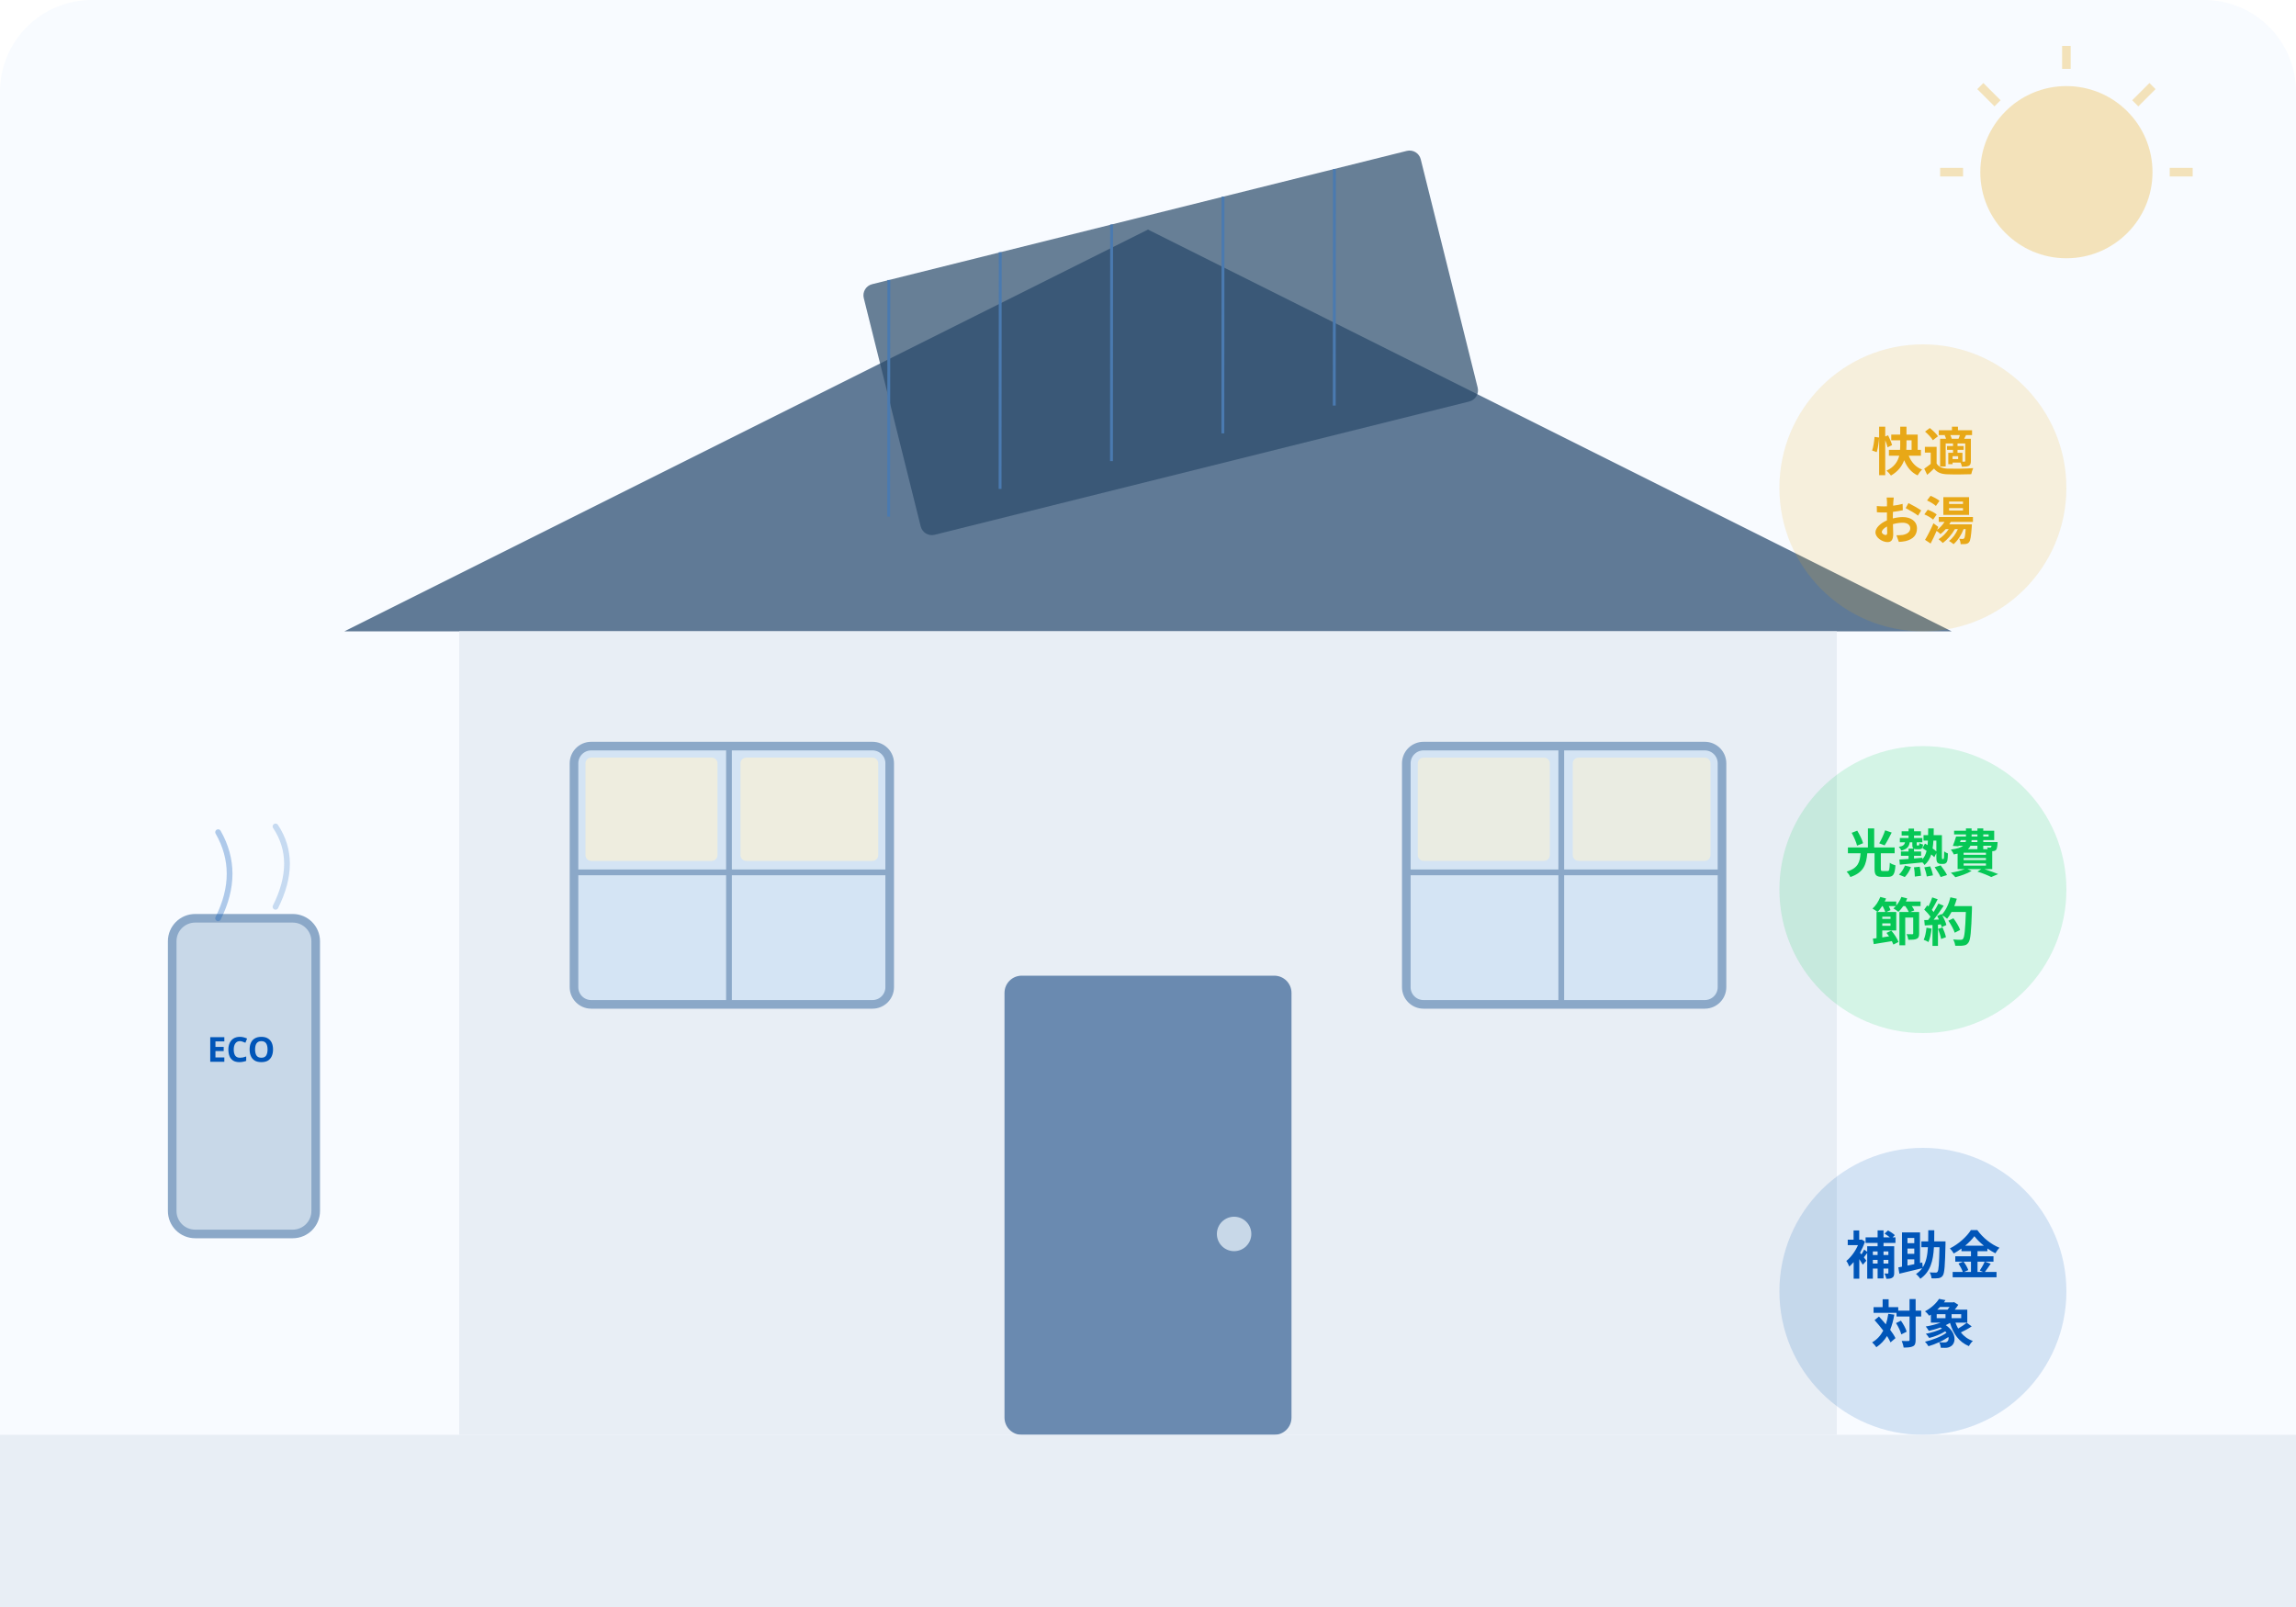
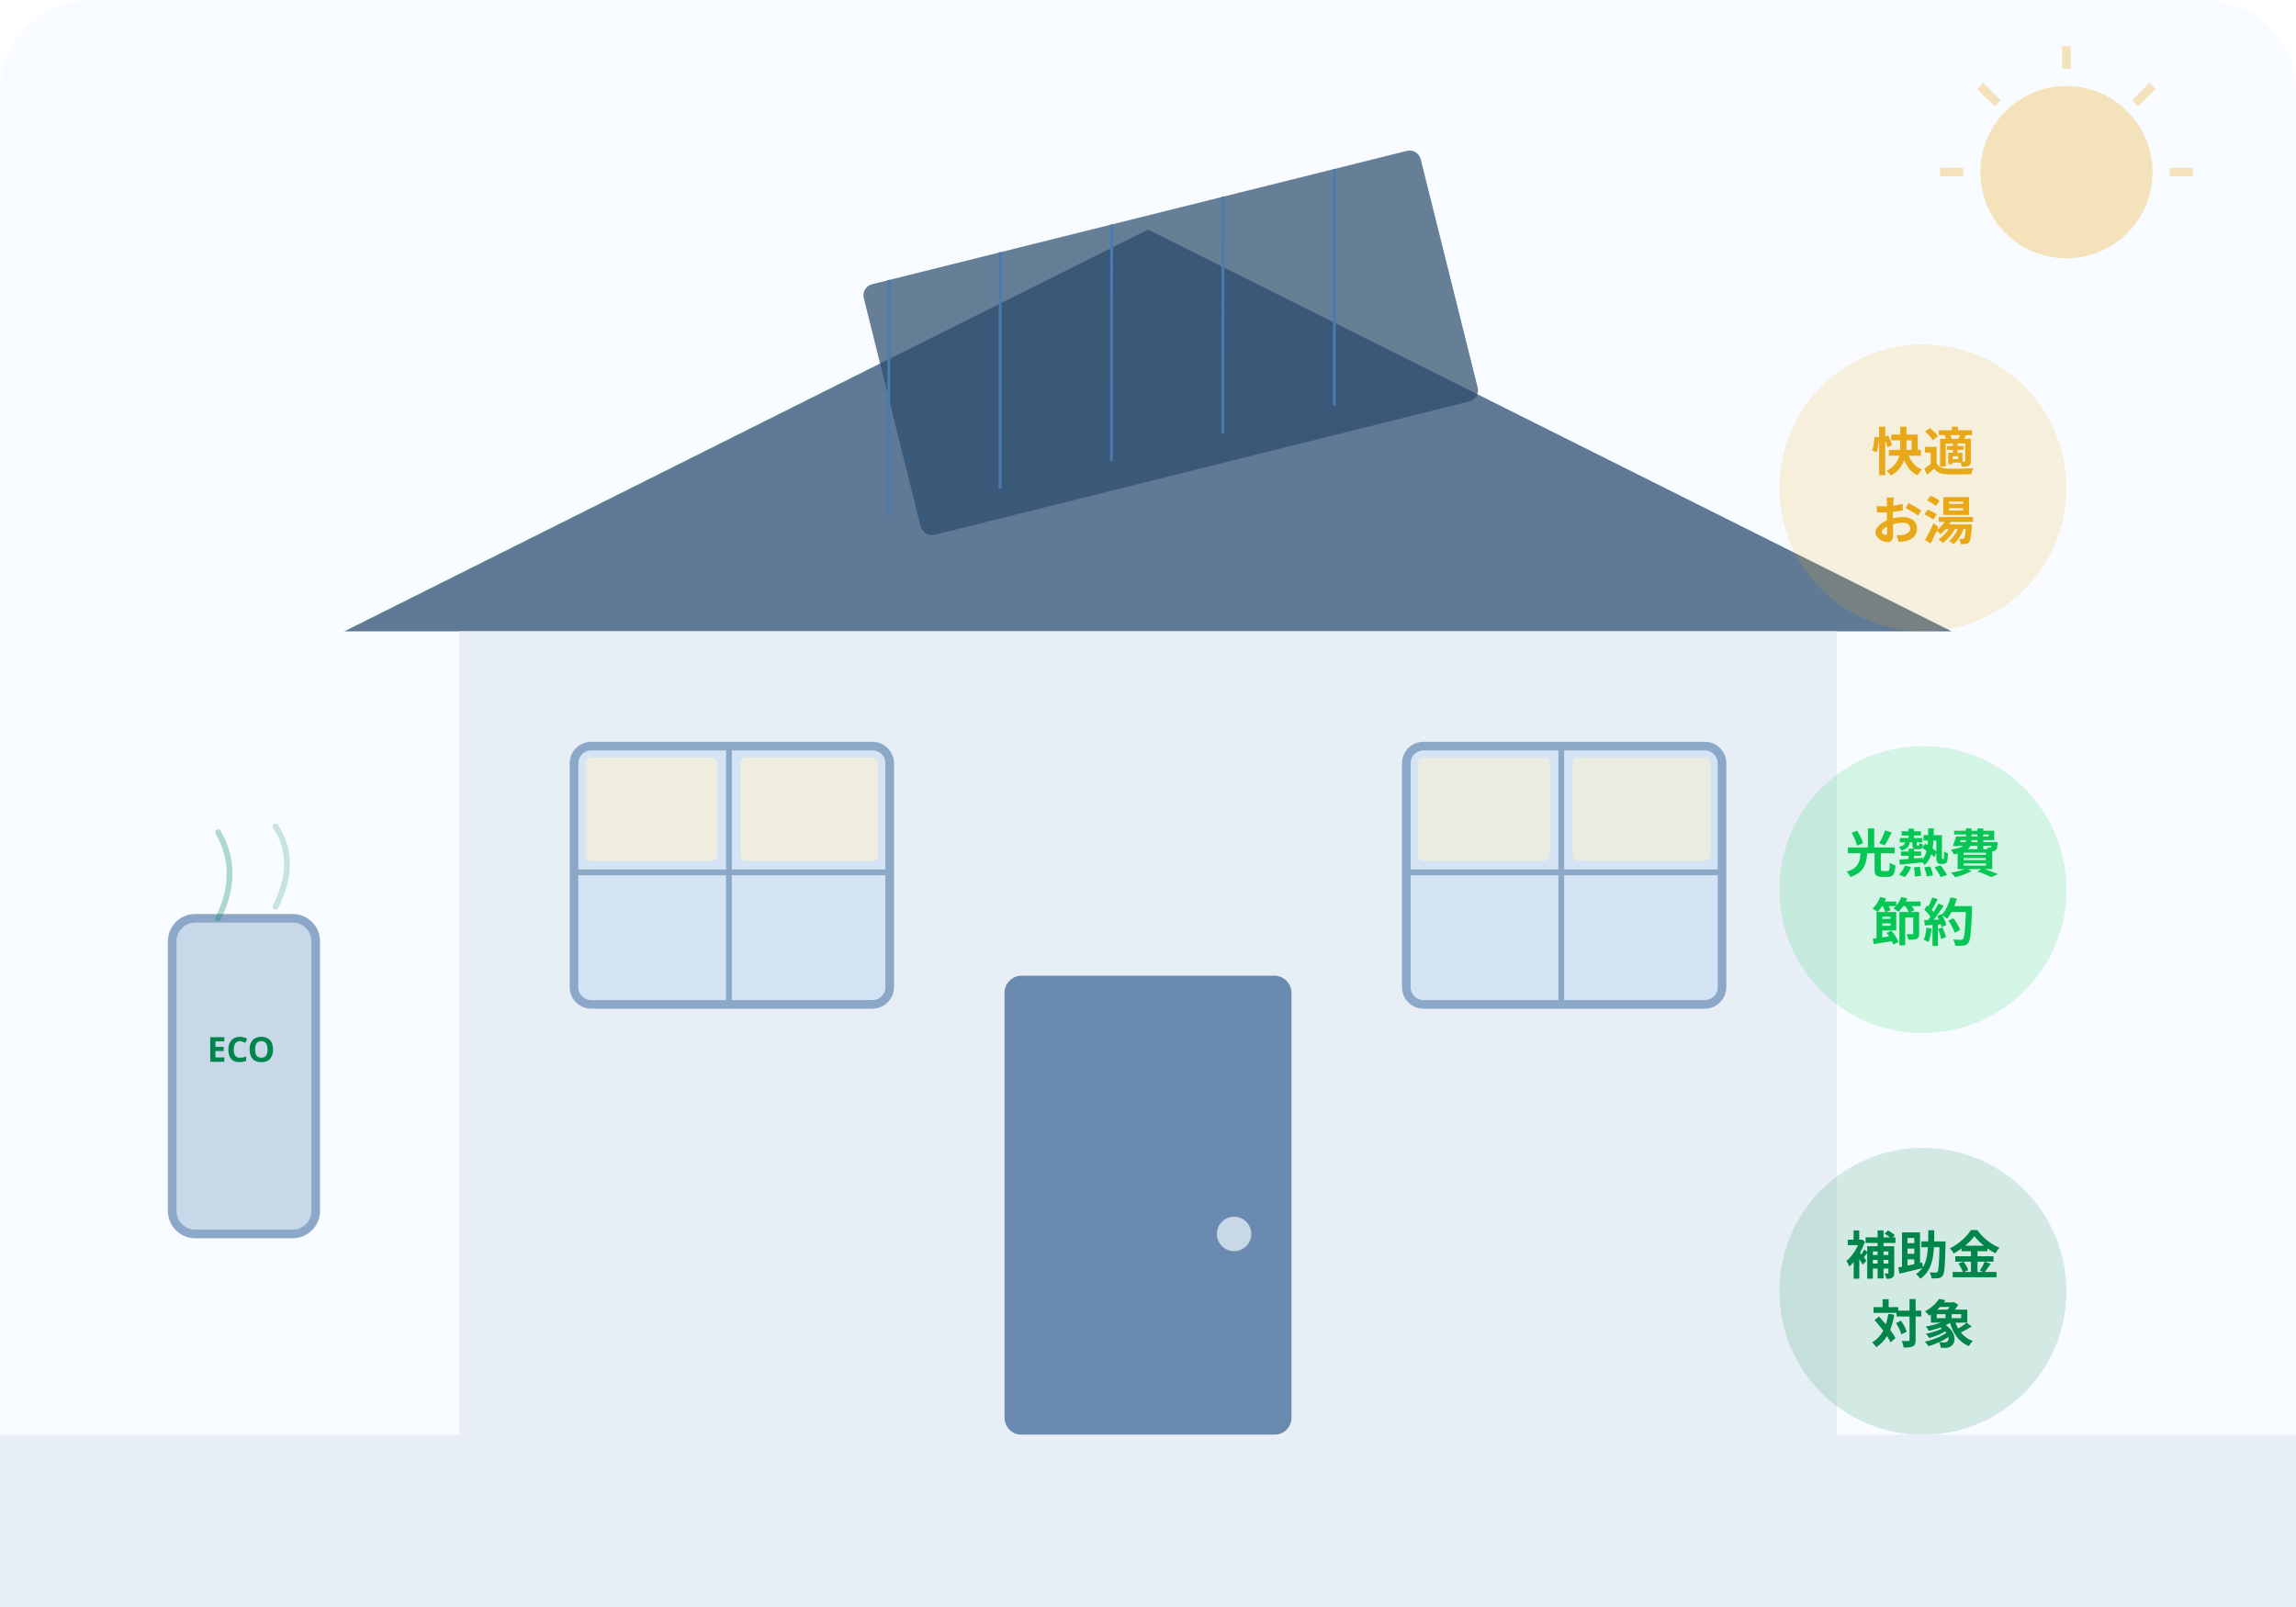
<svg xmlns="http://www.w3.org/2000/svg" viewBox="0 0 400 280" fill="none">
  <rect width="400" height="280" rx="16" fill="#f8fbff" />
  <g transform="translate(60, 40)">
    <polygon points="140,0 0,70 280,70" fill="#3a5a7c" opacity="0.8" />
    <rect x="20" y="70" width="240" height="140" fill="#e8eef5" />
    <rect x="115" y="130" width="50" height="80" rx="3" fill="#6a8ab0" />
    <circle cx="155" cy="175" r="3" fill="#c8d8e8" />
    <rect x="40" y="90" width="55" height="45" rx="3" fill="#d4e4f4" stroke="#8ba8c8" stroke-width="1.5" />
    <line x1="67" y1="90" x2="67" y2="135" stroke="#8ba8c8" stroke-width="1" />
    <line x1="40" y1="112" x2="95" y2="112" stroke="#8ba8c8" stroke-width="1" />
    <rect x="185" y="90" width="55" height="45" rx="3" fill="#d4e4f4" stroke="#8ba8c8" stroke-width="1.5" />
    <line x1="212" y1="90" x2="212" y2="135" stroke="#8ba8c8" stroke-width="1" />
    <line x1="185" y1="112" x2="240" y2="112" stroke="#8ba8c8" stroke-width="1" />
    <rect x="42" y="92" width="23" height="18" rx="1" fill="#fff3d0" opacity="0.6" />
    <rect x="69" y="92" width="24" height="18" rx="1" fill="#fff3d0" opacity="0.6" />
    <rect x="187" y="92" width="23" height="18" rx="1" fill="#fff3d0" opacity="0.5" />
    <rect x="214" y="92" width="24" height="18" rx="1" fill="#fff3d0" opacity="0.5" />
    <g transform="translate(90, 10)">
      <rect width="100" height="45" rx="2" fill="#2a4a6a" transform="rotate(-14)" opacity="0.7" />
      <line x1="5" y1="0" x2="-5" y2="40" stroke="#4a7ab0" stroke-width="0.5" transform="rotate(-14)" />
      <line x1="25" y1="0" x2="15" y2="40" stroke="#4a7ab0" stroke-width="0.5" transform="rotate(-14)" />
      <line x1="45" y1="0" x2="35" y2="40" stroke="#4a7ab0" stroke-width="0.5" transform="rotate(-14)" />
      <line x1="65" y1="0" x2="55" y2="40" stroke="#4a7ab0" stroke-width="0.5" transform="rotate(-14)" />
      <line x1="85" y1="0" x2="75" y2="40" stroke="#4a7ab0" stroke-width="0.5" transform="rotate(-14)" />
    </g>
  </g>
  <g transform="translate(30, 150)">
    <rect x="0" y="10" width="25" height="55" rx="4" fill="#c8d8e8" stroke="#8ba8c8" stroke-width="1.5" />
-     <text x="12" y="35" text-anchor="middle" fill="#0055B8" font-size="6" font-weight="bold" font-family="sans-serif">ECO</text>
-     <path d="M8 10 Q12 2 8 -5" stroke="#0055B8" stroke-width="1" opacity="0.3" stroke-linecap="round">
+     <text x="12" y="35" text-anchor="middle" fill="#00854A" font-size="6" font-weight="bold" font-family="sans-serif">ECO</text>
+     <path d="M8 10 Q12 2 8 -5" stroke="#00854A" stroke-width="1" opacity="0.3" stroke-linecap="round">
      <animate attributeName="d" values="M8 10 Q12 2 8 -5;M8 10 Q4 2 8 -8;M8 10 Q12 2 8 -5" dur="3s" repeatCount="indefinite" />
    </path>
-     <path d="M18 8 Q22 0 18 -6" stroke="#0055B8" stroke-width="1" opacity="0.2" stroke-linecap="round">
+     <path d="M18 8 Q22 0 18 -6" stroke="#00854A" stroke-width="1" opacity="0.2" stroke-linecap="round">
      <animate attributeName="d" values="M18 8 Q22 0 18 -6;M18 8 Q14 0 18 -9;M18 8 Q22 0 18 -6" dur="3.5s" repeatCount="indefinite" />
    </path>
  </g>
  <g transform="translate(310, 60)">
    <circle cx="25" cy="25" r="25" fill="#e8a817" opacity="0.15" />
    <text x="25" y="22" text-anchor="middle" fill="#e8a817" font-size="9" font-weight="bold" font-family="sans-serif">快適</text>
    <text x="25" y="34" text-anchor="middle" fill="#e8a817" font-size="9" font-weight="bold" font-family="sans-serif">お湯</text>
  </g>
  <g transform="translate(310, 130)">
    <circle cx="25" cy="25" r="25" fill="#06C755" opacity="0.15" />
    <text x="25" y="22" text-anchor="middle" fill="#06C755" font-size="9" font-weight="bold" font-family="sans-serif">光熱費</text>
    <text x="25" y="34" text-anchor="middle" fill="#06C755" font-size="9" font-weight="bold" font-family="sans-serif">節約</text>
  </g>
  <g transform="translate(310, 200)">
-     <circle cx="25" cy="25" r="25" fill="#0055B8" opacity="0.15" />
-     <text x="25" y="22" text-anchor="middle" fill="#0055B8" font-size="9" font-weight="bold" font-family="sans-serif">補助金</text>
-     <text x="25" y="34" text-anchor="middle" fill="#0055B8" font-size="9" font-weight="bold" font-family="sans-serif">対象</text>
+     <circle cx="25" cy="25" r="25" fill="#00854A" opacity="0.15" />
+     <text x="25" y="22" text-anchor="middle" fill="#00854A" font-size="9" font-weight="bold" font-family="sans-serif">補助金</text>
+     <text x="25" y="34" text-anchor="middle" fill="#00854A" font-size="9" font-weight="bold" font-family="sans-serif">対象</text>
  </g>
  <circle cx="360" cy="30" r="15" fill="#e8a817" opacity="0.3" />
  <g transform="translate(360, 30)">
    <line x1="0" y1="-22" x2="0" y2="-18" stroke="#e8a817" stroke-width="1.5" opacity="0.3" />
    <line x1="15" y1="-15" x2="12" y2="-12" stroke="#e8a817" stroke-width="1.5" opacity="0.3" />
    <line x1="22" y1="0" x2="18" y2="0" stroke="#e8a817" stroke-width="1.5" opacity="0.3" />
    <line x1="-22" y1="0" x2="-18" y2="0" stroke="#e8a817" stroke-width="1.5" opacity="0.3" />
    <line x1="-15" y1="-15" x2="-12" y2="-12" stroke="#e8a817" stroke-width="1.5" opacity="0.3" />
  </g>
  <rect x="0" y="250" width="400" height="30" rx="0" fill="#e8eef5" />
</svg>
